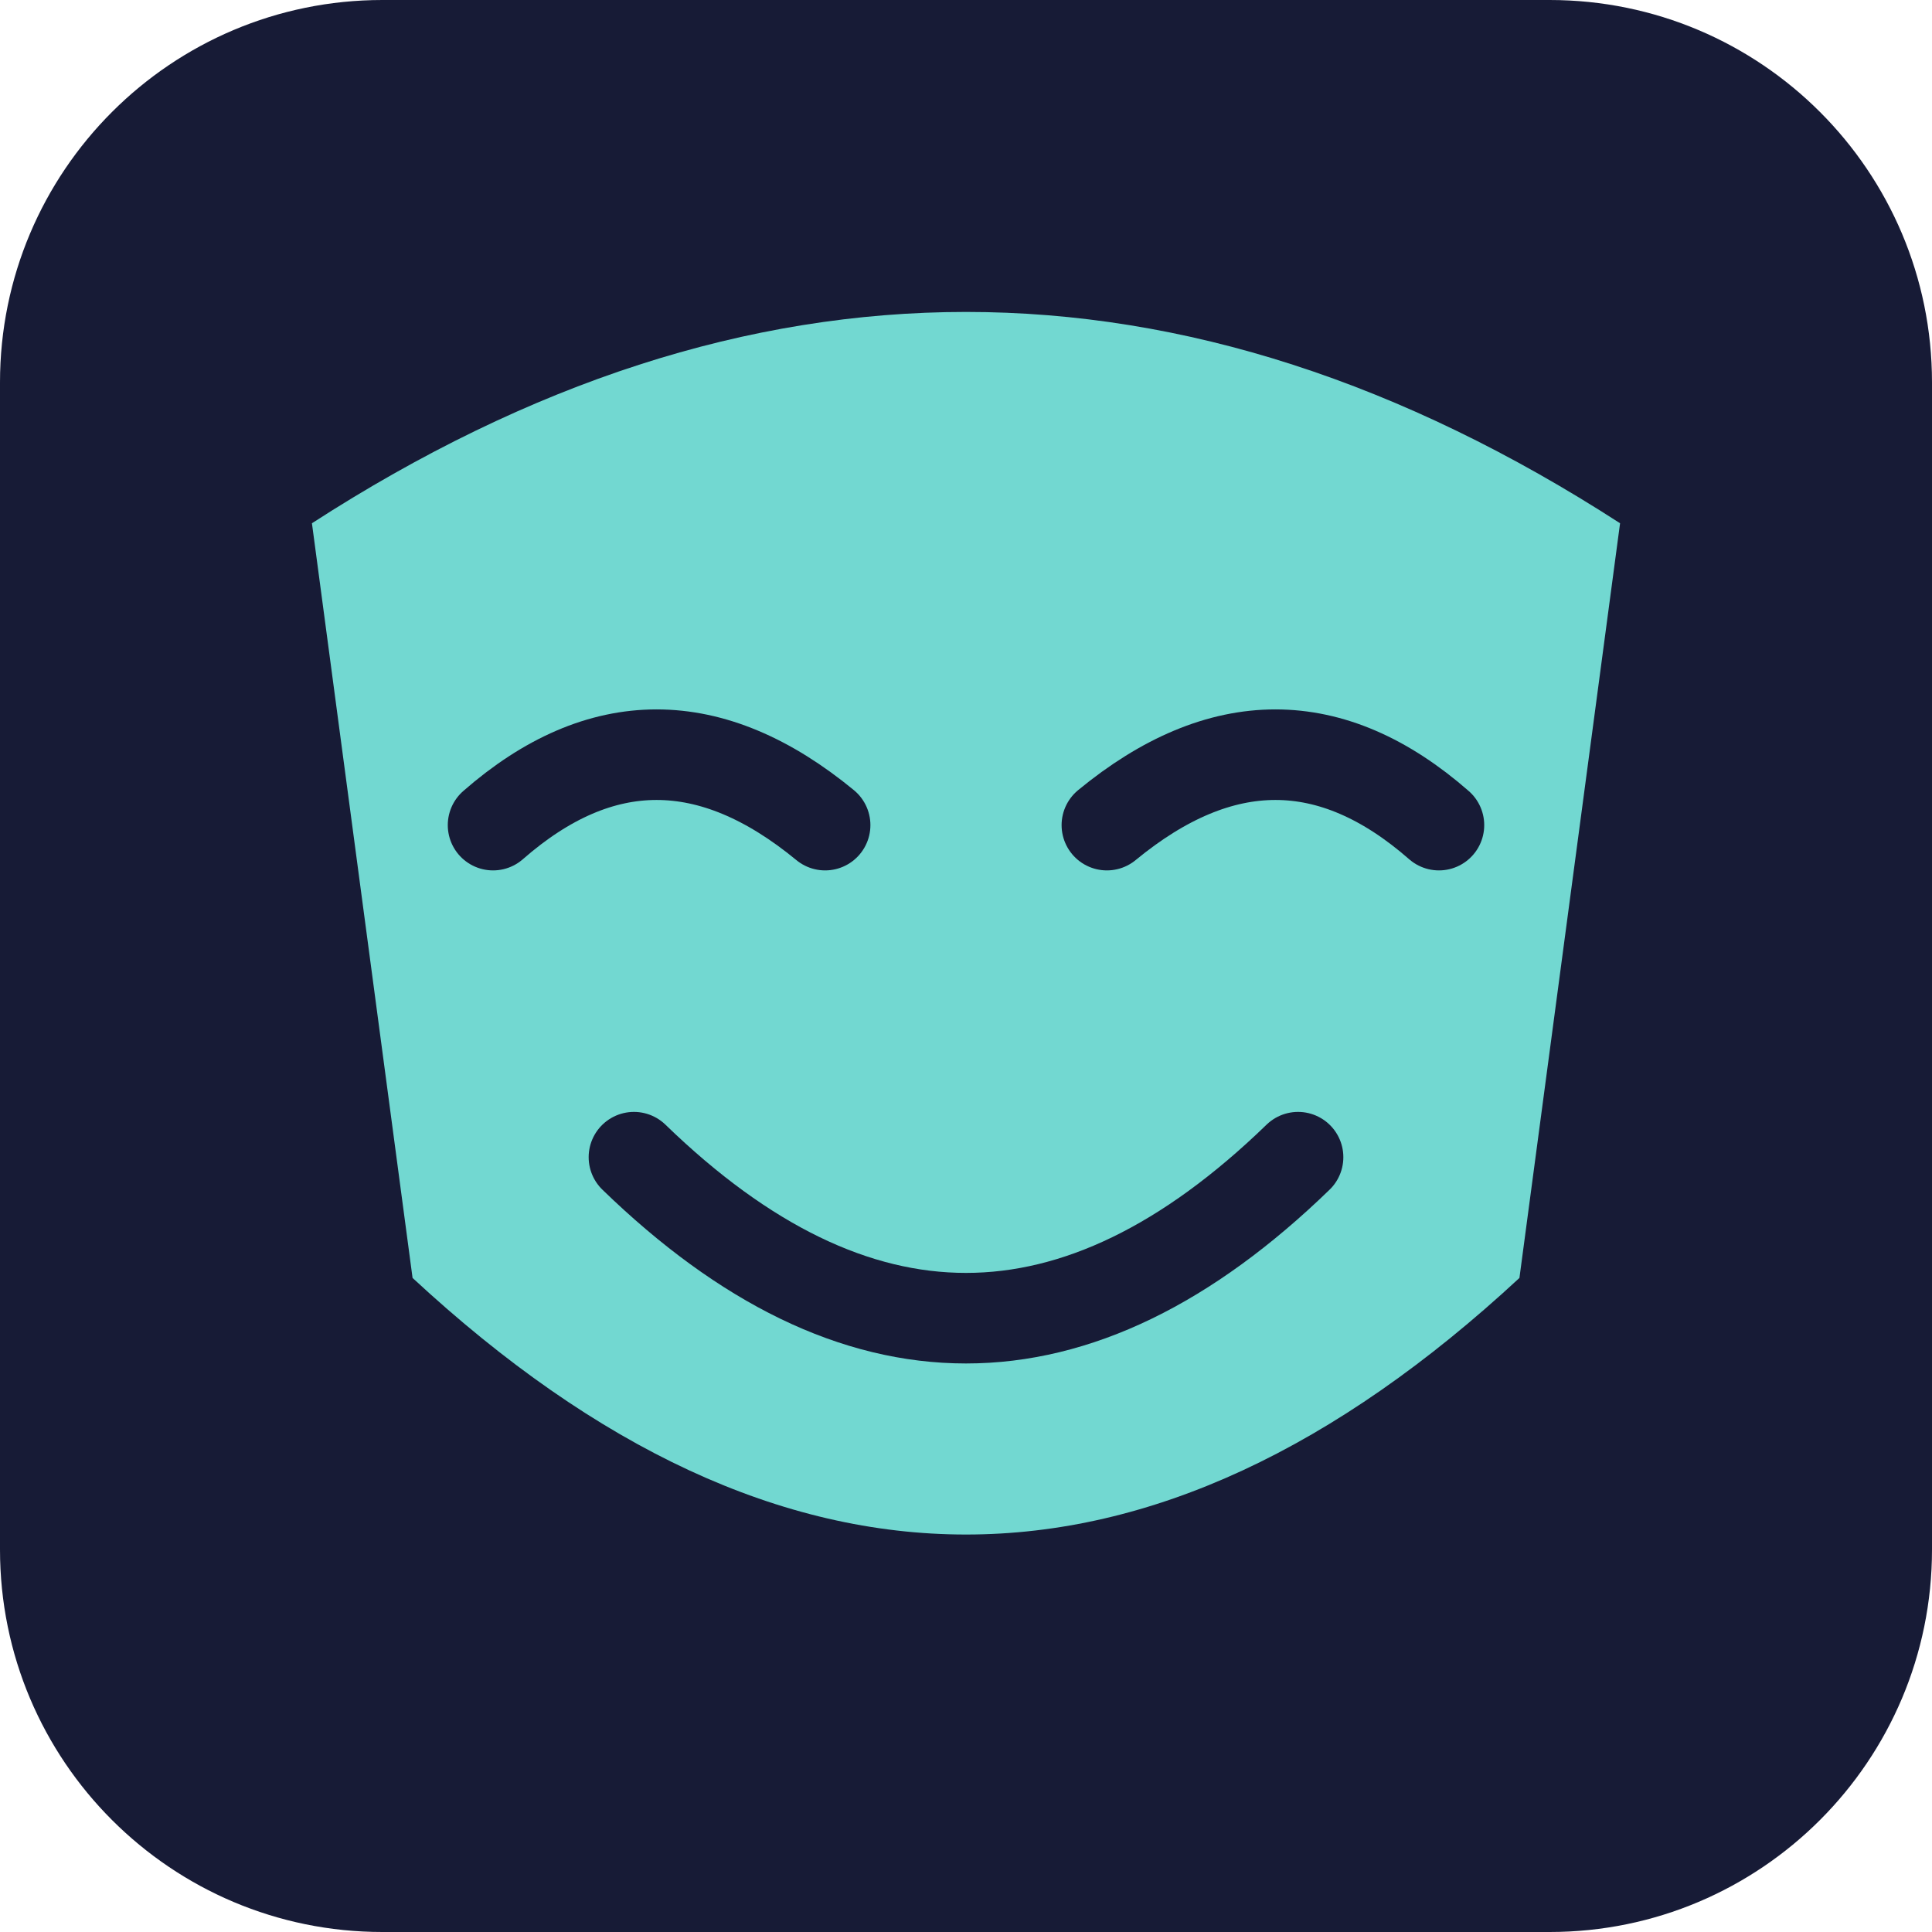
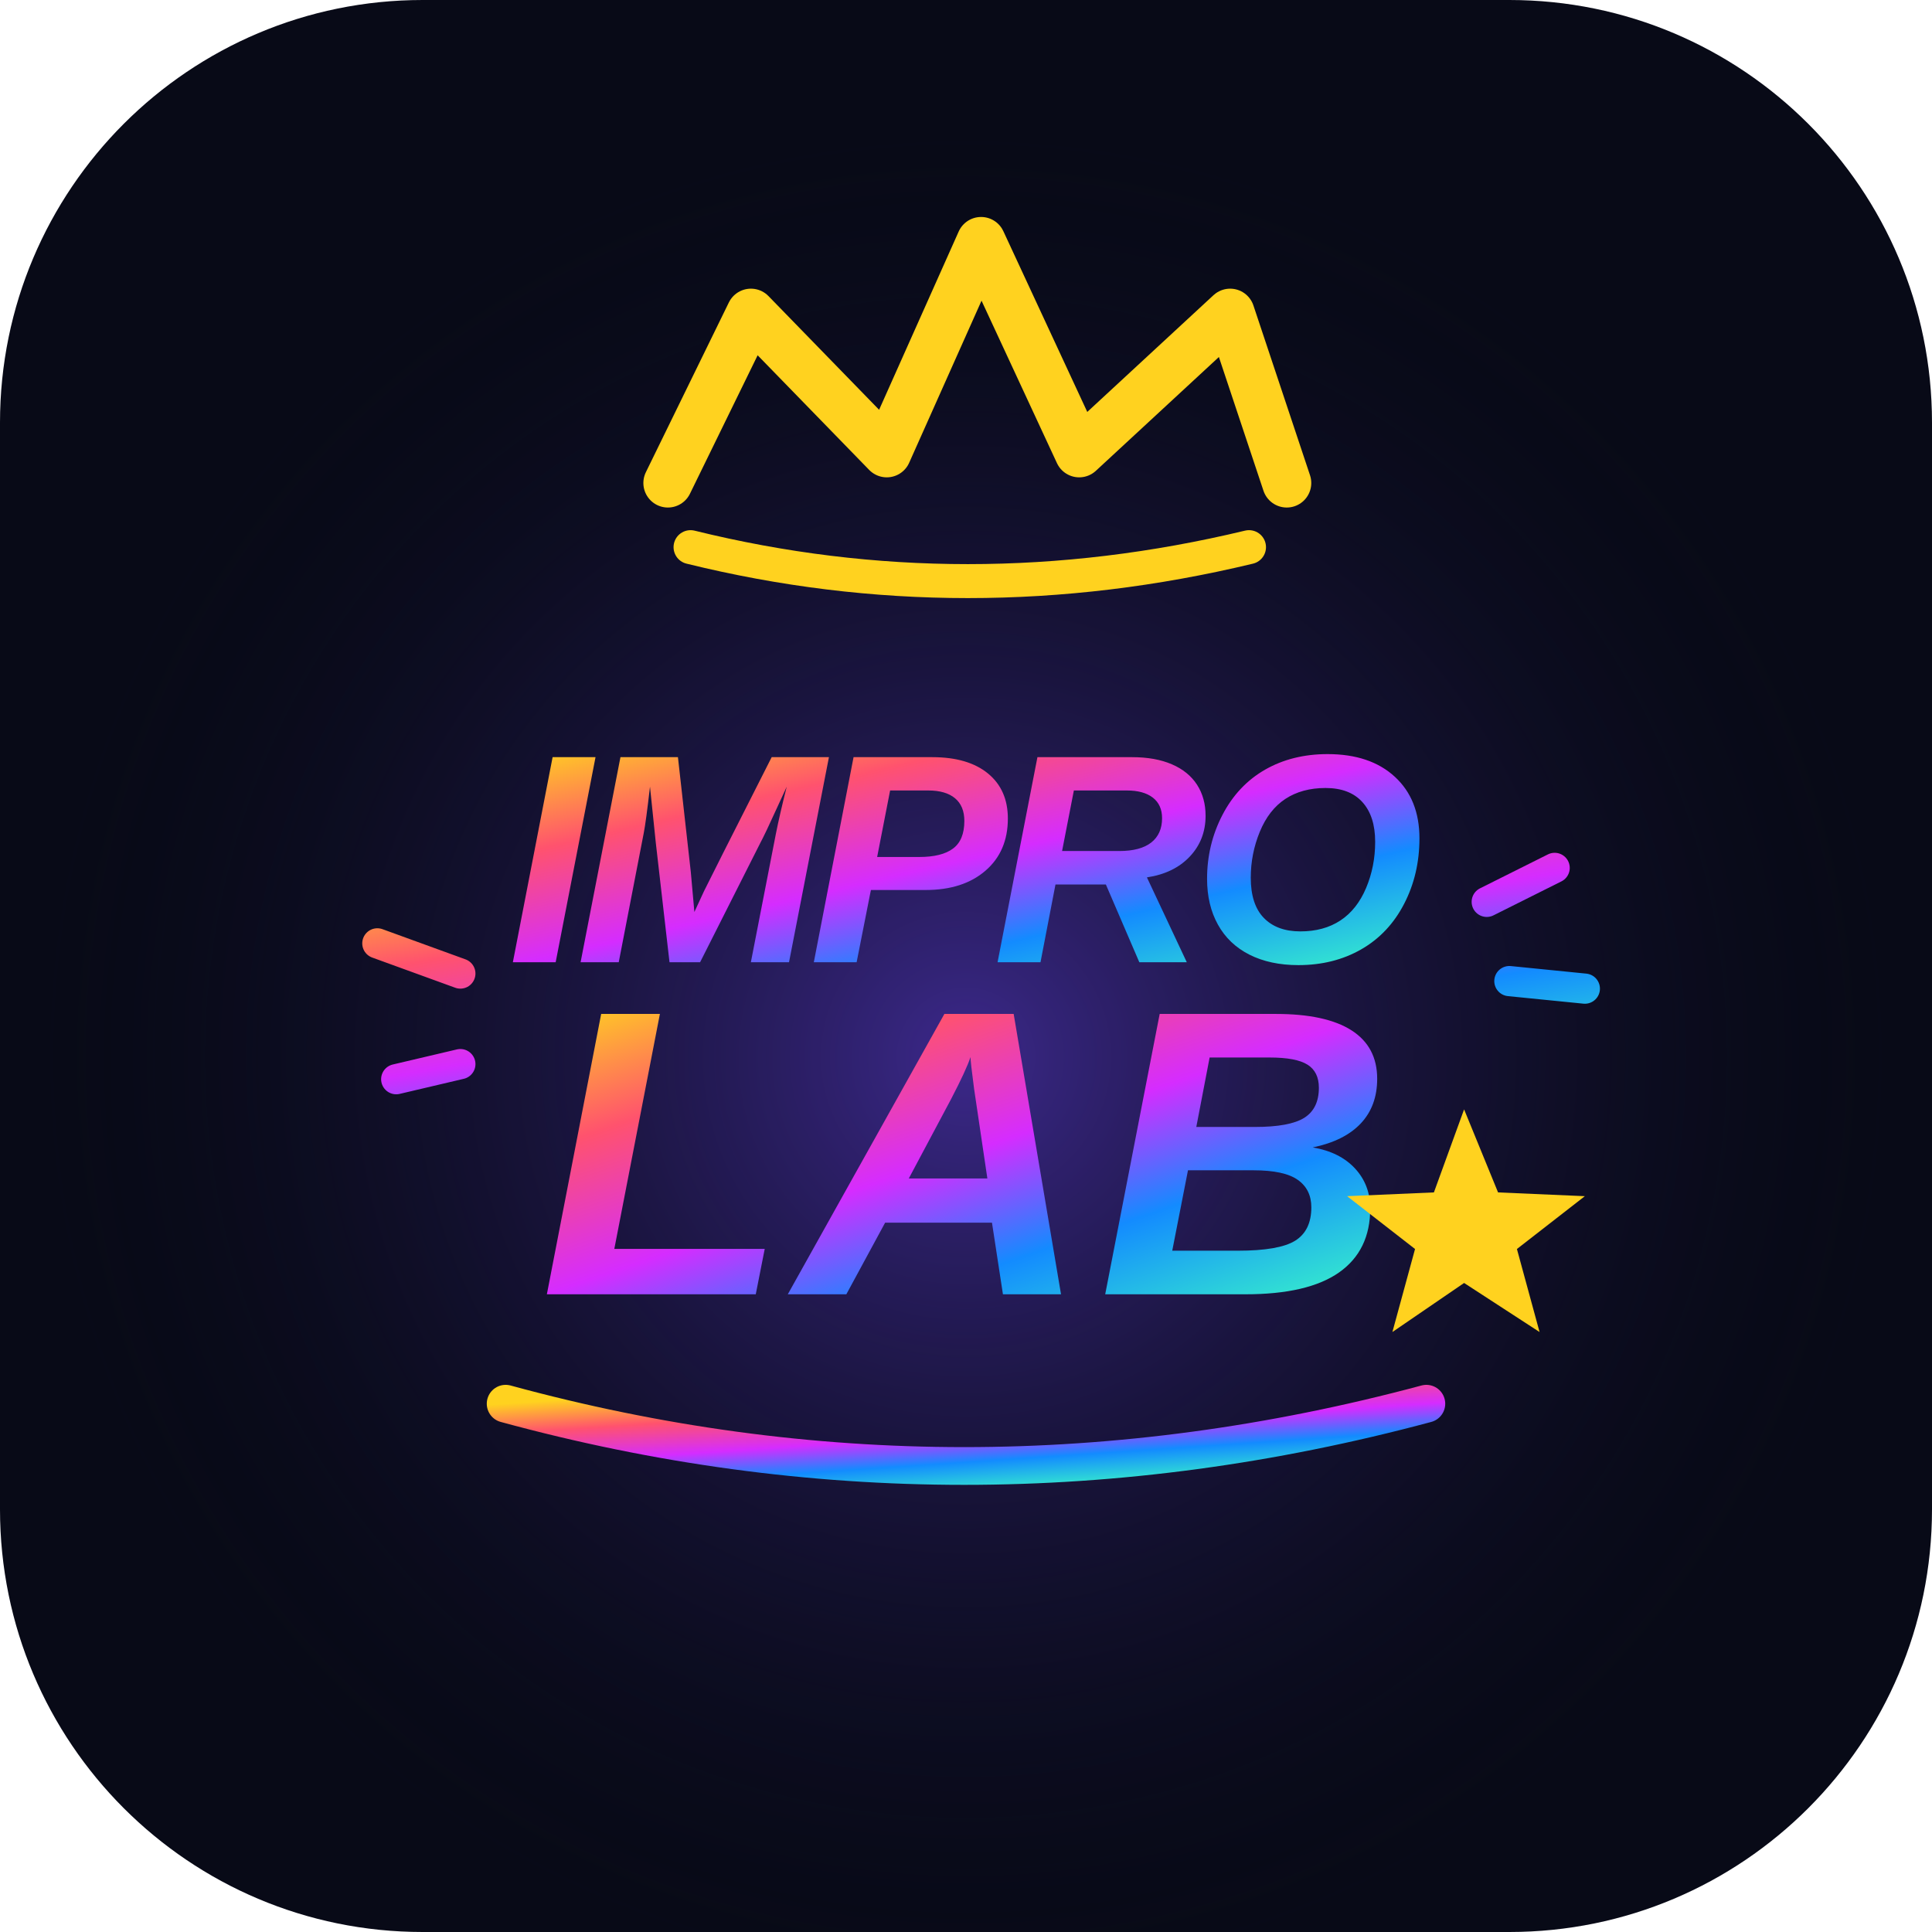
- <svg xmlns="http://www.w3.org/2000/svg" viewBox="0 0 192 192">
-   <rect width="192" height="192" rx="38" fill="#171b36" />
-   <path d="M31 52 Q96 10 161 52 L151 127 Q96 178 41 127Z" fill="#72d8d1" />
-   <path d="M49 82 Q65 68 82 82 M110 82 Q127 68 143 82" stroke="#171b36" stroke-width="9" fill="none" stroke-linecap="round" />
-   <path d="M63 115 Q96 147 129 115" stroke="#171b36" stroke-width="9" fill="none" stroke-linecap="round" />
+ <svg xmlns="http://www.w3.org/2000/svg" viewBox="0 0 512 512">
+   <defs>
+     <linearGradient id="g" x1="0" y1="0" x2="1" y2="1">
+       <stop stop-color="#ffd21f" />
+       <stop offset=".24" stop-color="#ff526e" />
+       <stop offset=".5" stop-color="#d52cff" />
+       <stop offset=".72" stop-color="#138bff" />
+       <stop offset="1" stop-color="#39f5c8" />
+     </linearGradient>
+     <radialGradient id="glow">
+       <stop stop-color="#4930a8" stop-opacity=".8" />
+       <stop offset="1" stop-color="#080a17" stop-opacity="0" />
+     </radialGradient>
+   </defs>
+   <rect width="512" height="512" rx="112" fill="#080a17" />
+   <circle cx="256" cy="280" r="245" fill="url(#glow)" />
+   <path d="M177 128 199 83 235 120 260 64 286 120 326 83 341 128" fill="none" stroke="#ffd21f" stroke-width="13" stroke-linecap="round" stroke-linejoin="round" />
+   <path d="M183 145 Q256 163 331 145" fill="none" stroke="#ffd21f" stroke-width="9" stroke-linecap="round" />
+   <text x="256" y="255" text-anchor="middle" font-family="Arial Black,Arial,sans-serif" font-size="79" font-weight="900" font-style="italic" letter-spacing="-4" fill="url(#g)">IMPRO</text>
+   <text x="256" y="343" text-anchor="middle" font-family="Arial Black,Arial,sans-serif" font-size="108" font-weight="900" font-style="italic" letter-spacing="2" fill="url(#g)">LAB</text>
+   <path d="M134 372 Q255 405 378 372" fill="none" stroke="url(#g)" stroke-width="10" stroke-linecap="round" />
+   <path d="m388 294 9 22 23 1-18 14 6 22-20-13-19 13 6-22-18-14 23-1z" fill="#ffd21f" />
+   <path d="m100 250 22 8m-17 28 17-4m272-43 18-9m-12 30 20 2" stroke="url(#g)" stroke-width="8" stroke-linecap="round" />
</svg>
